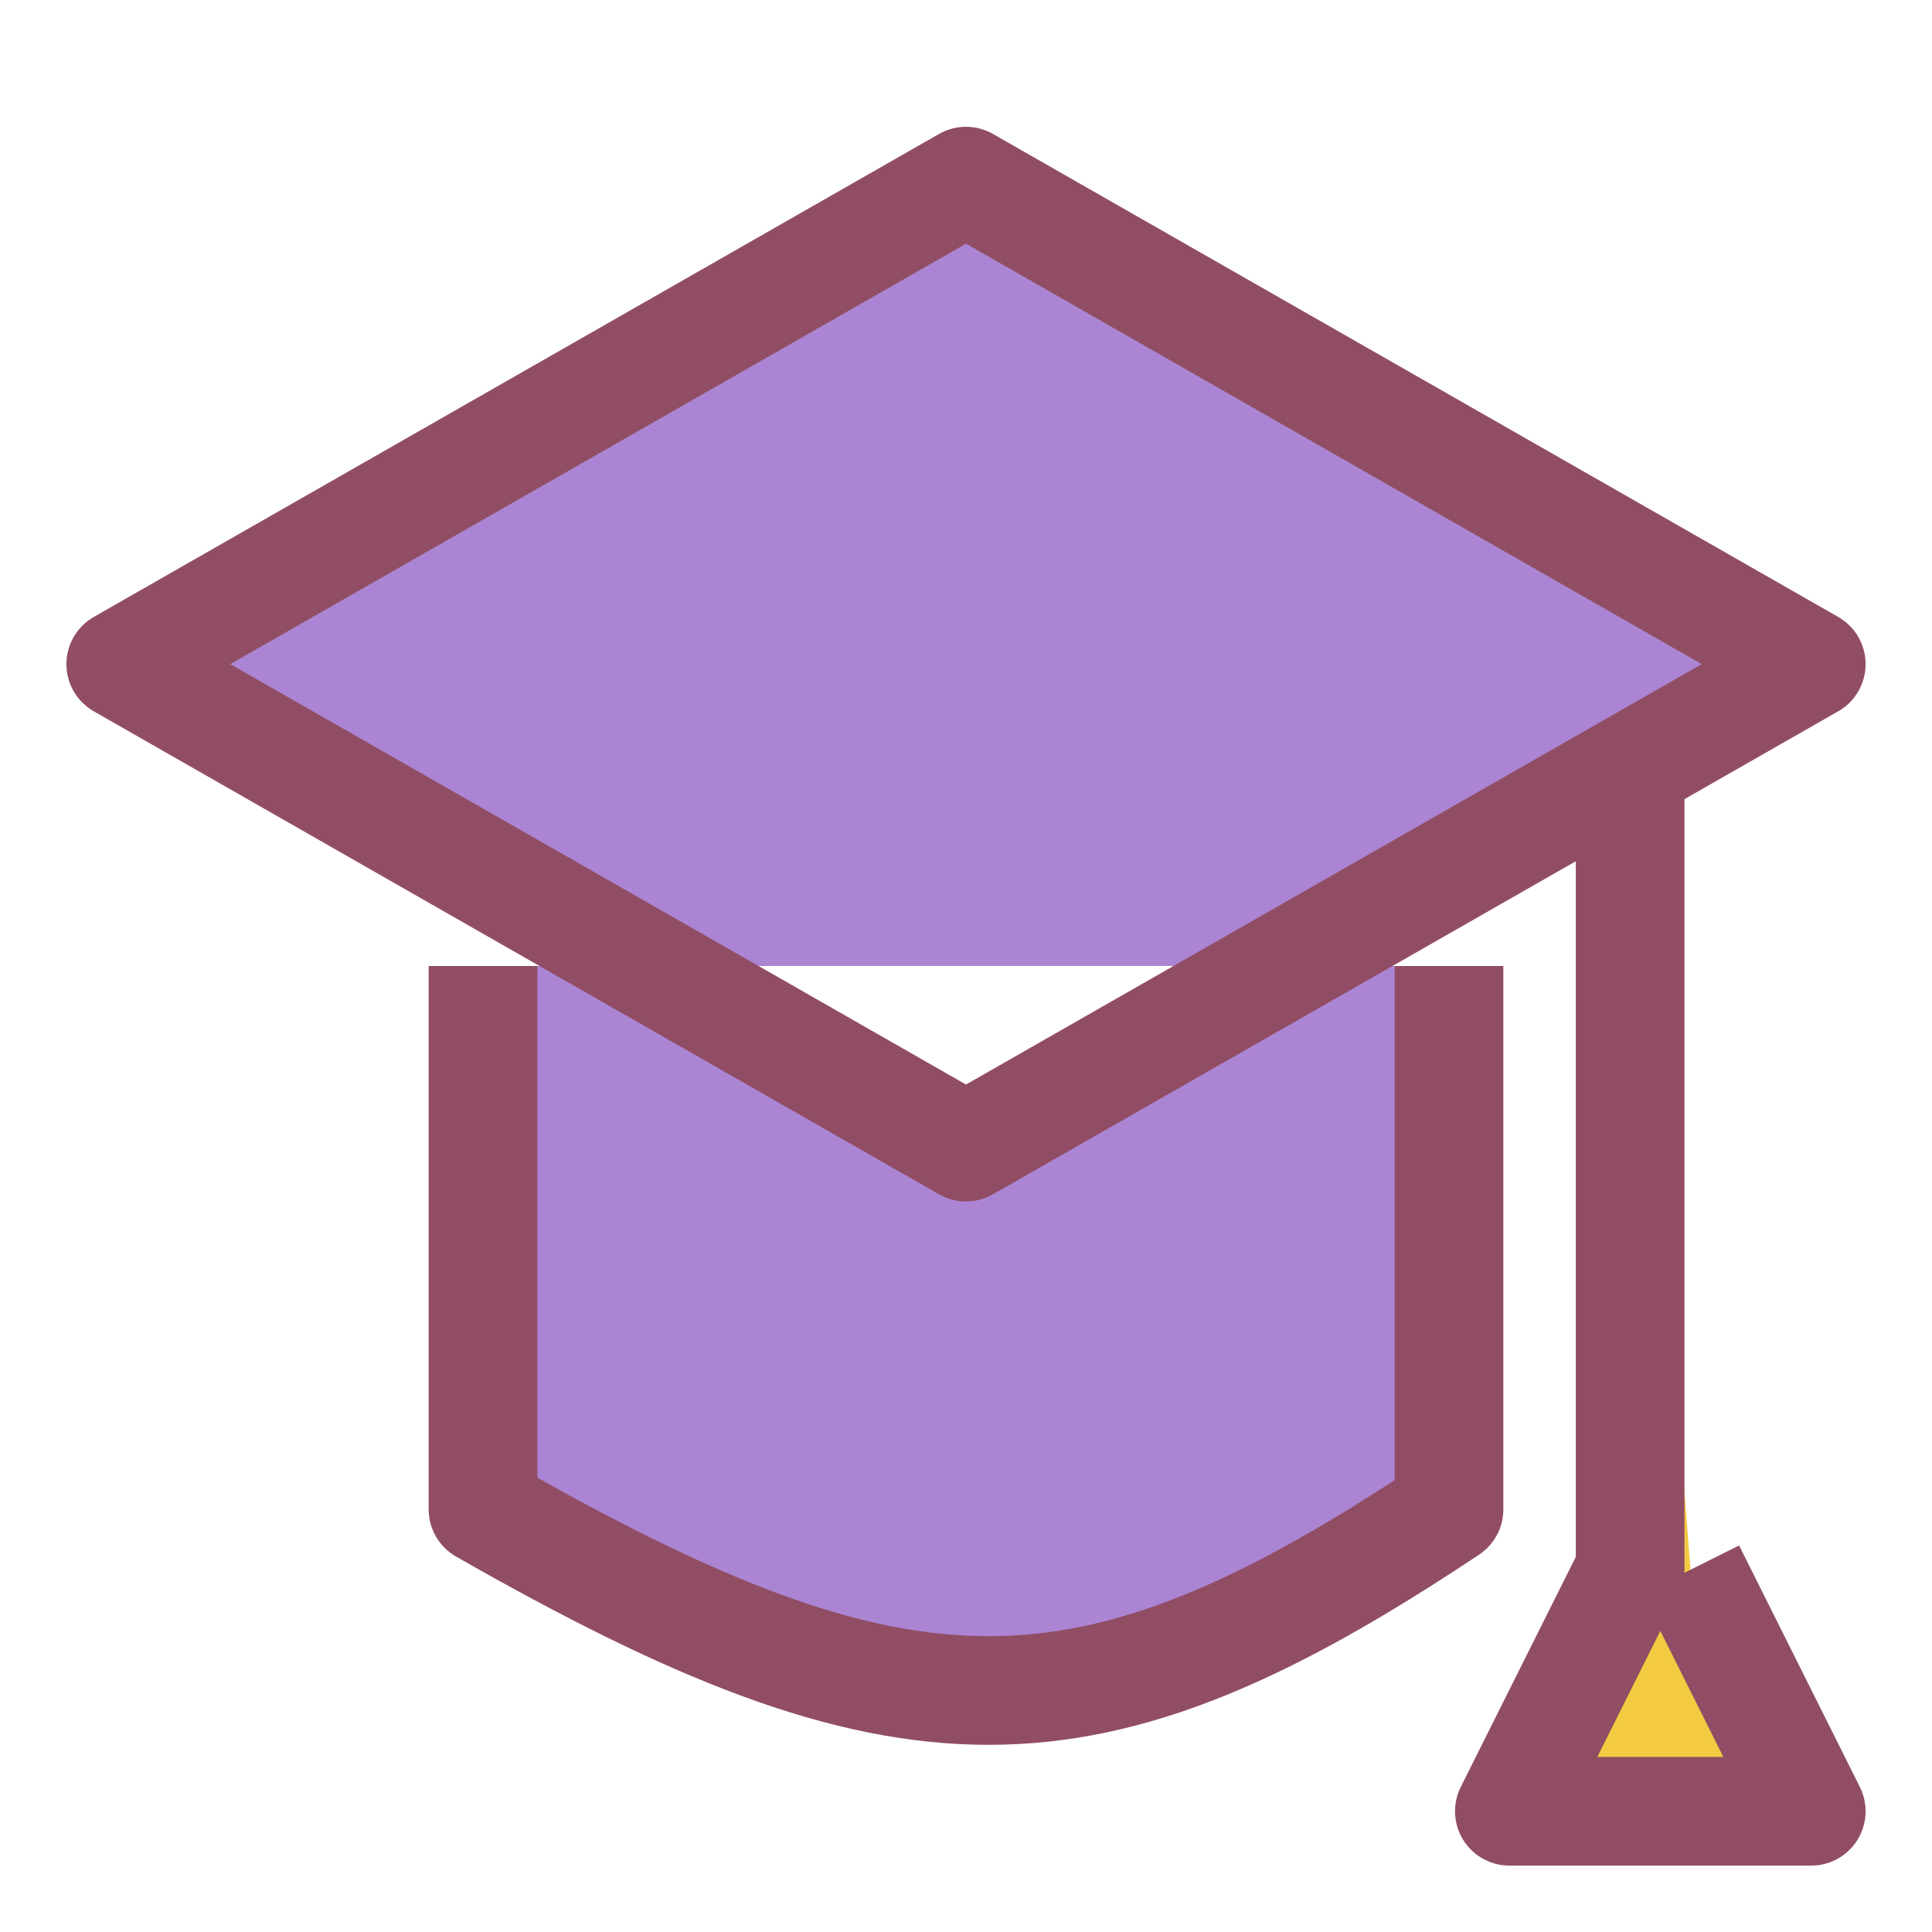
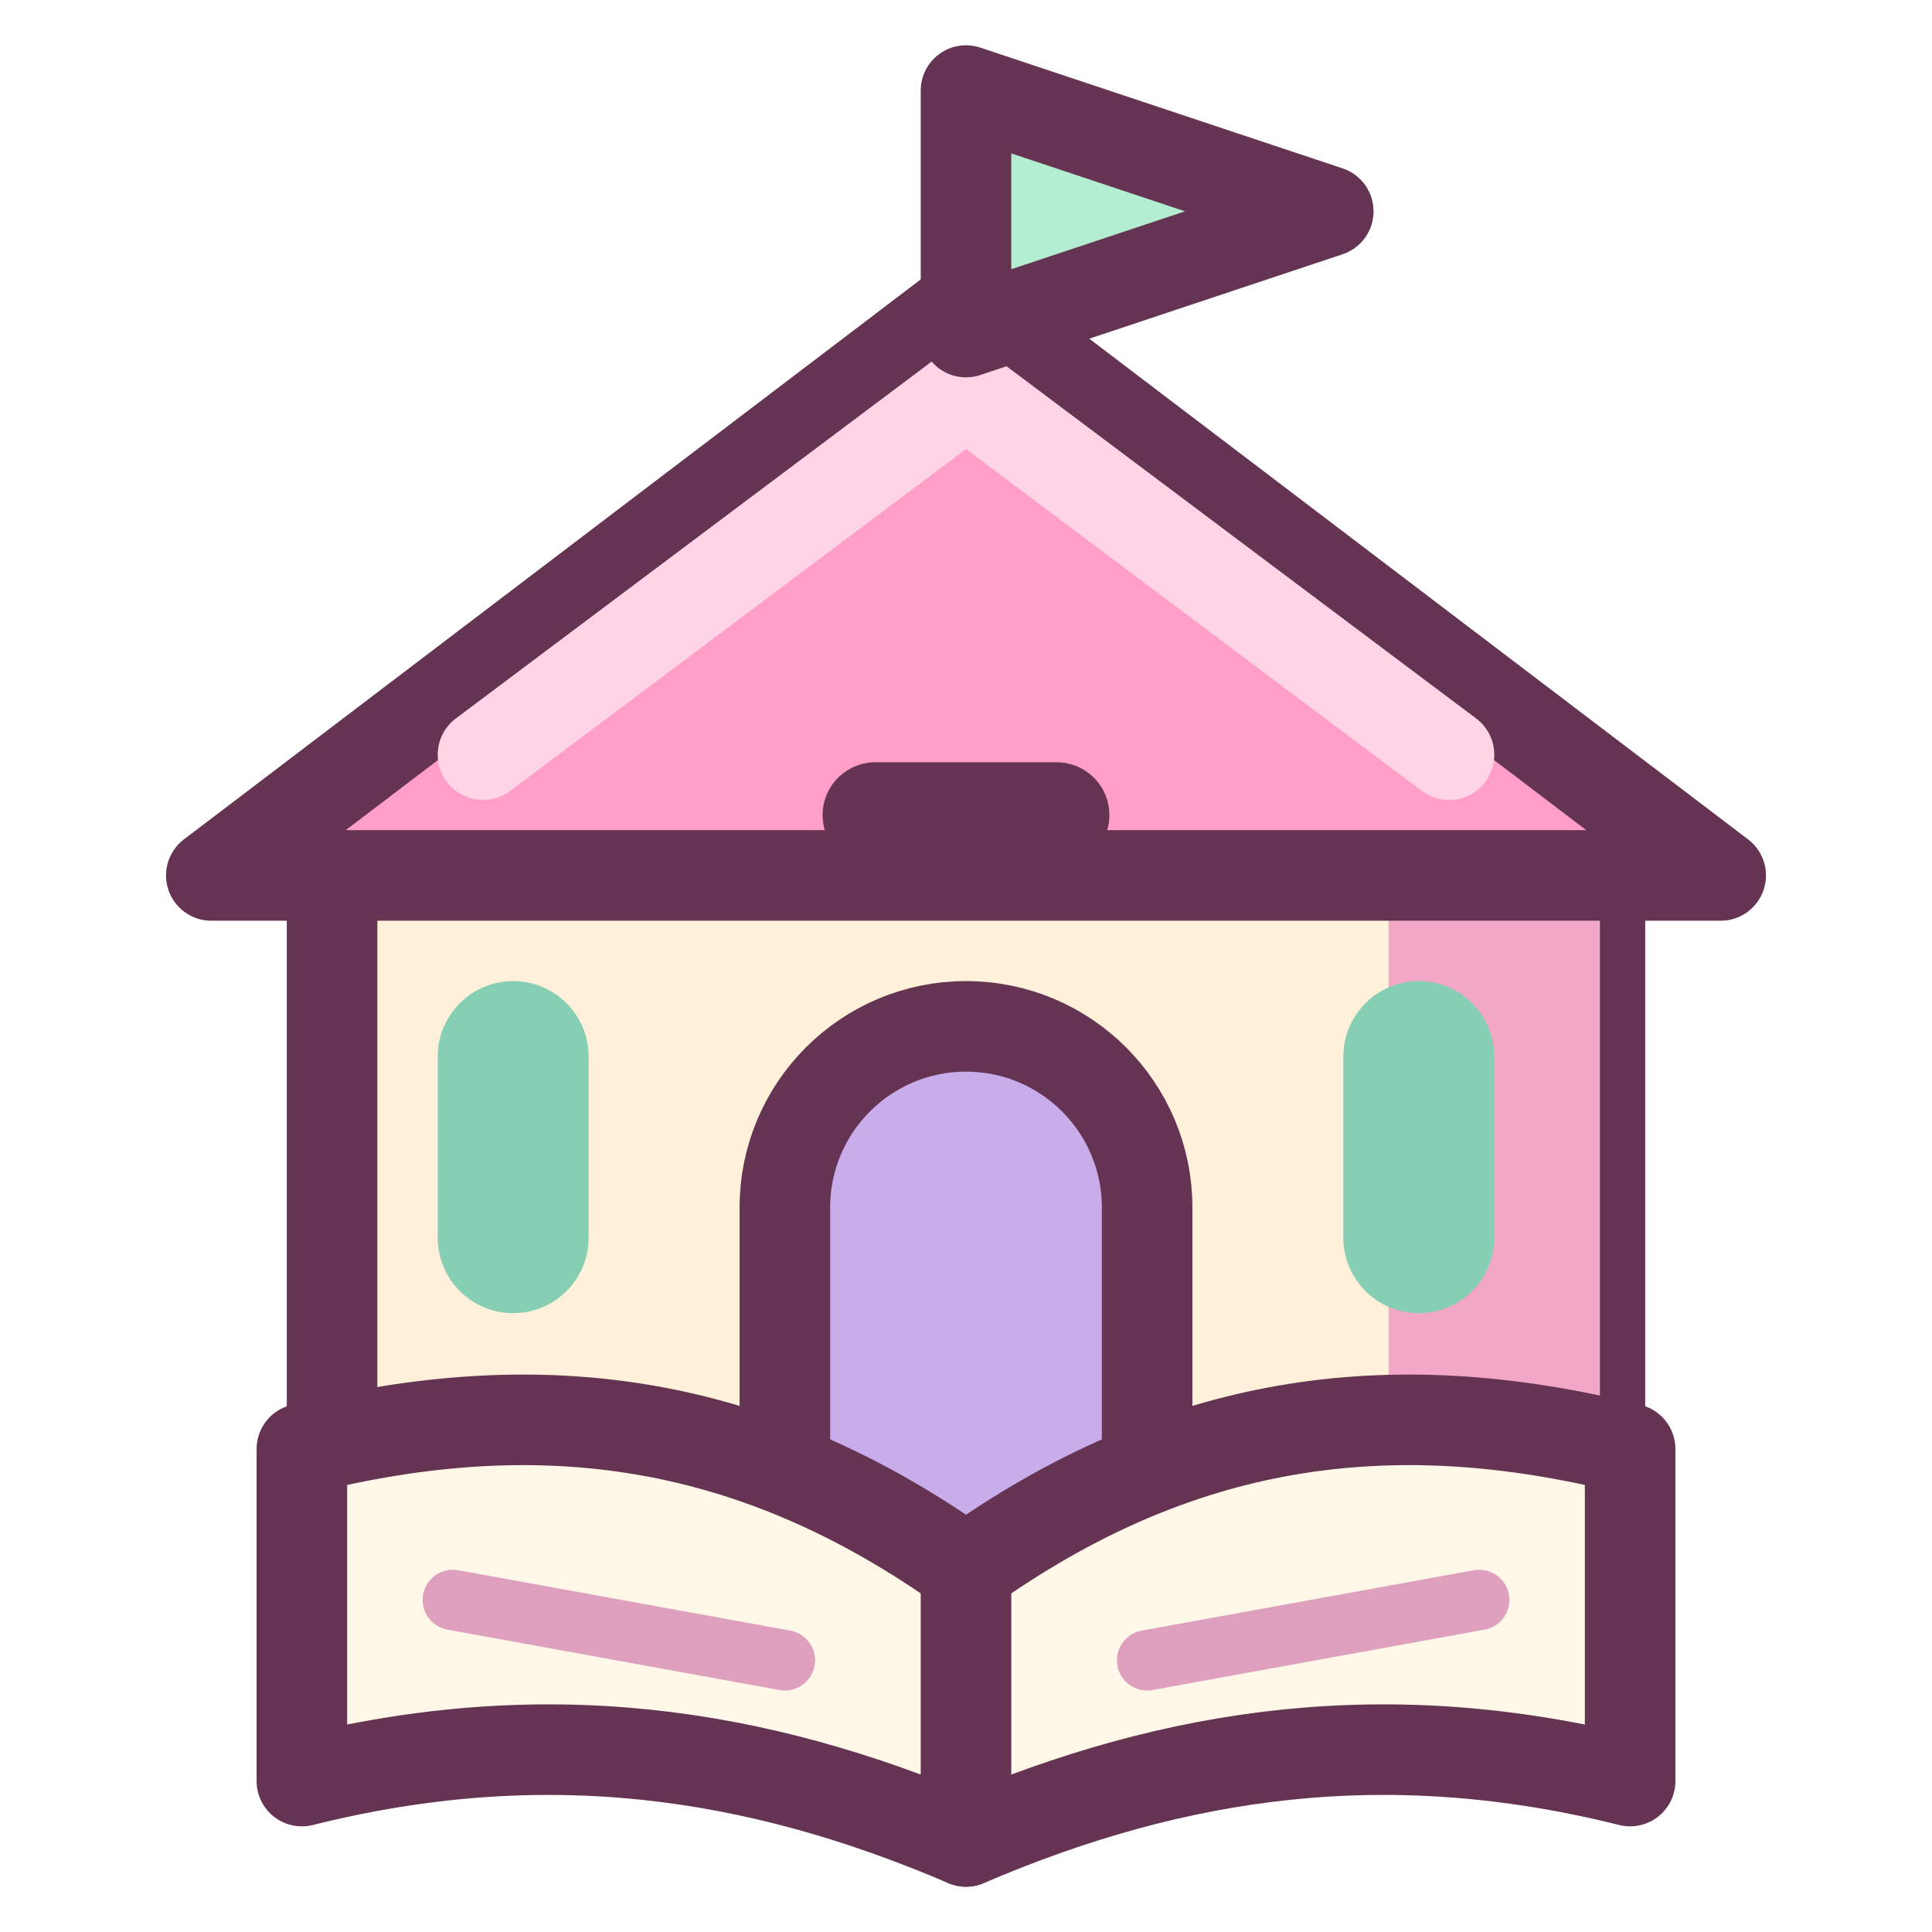
- <svg xmlns="http://www.w3.org/2000/svg" width="32" height="32" viewBox="0 0 32 32">
-   <g stroke="#914D63" stroke-width="1.8" stroke-linejoin="round">
-     <path d="m2 11 14-8 14 8-14 8ZM8 16v9c7 4 10 4 16 0v-9" fill="#AB85D4" />
-     <path d="M27 13v13l-2 4h5l-2-4" fill="#F3CA42" />
+ <svg xmlns="http://www.w3.org/2000/svg" viewBox="0 0 64 64" width="64" height="64" fill="none">
+   <g stroke="#653452" stroke-width="3" stroke-linecap="round" stroke-linejoin="round">
+     <path d="M11 28h42v25H11Z" fill="#FFF0D9" />
+     <path d="M46 28h7v25h-7Z" fill="#F2A7C6" stroke="none" />
+     <path d="m7 29 25-19 25 19Z" fill="#FF9EC6" />
+     <path d="m16 25 16-12 16 12" stroke="#FFD5E6" />
+     <path d="M32 10V3l12 4-12 4Z" fill="#B3EED1" />
+     <path d="M26 40a6 6 0 0 1 12 0v13H26Z" fill="#C9ADEA" />
+     <path d="M17 35v6m30-6v6" stroke="#86CFB4" stroke-width="5" />
+     <path d="M10 48c8-2 15-1 22 4 7-5 14-6 22-4v11c-8-2-15-1-22 2-7-3-14-4-22-2Z" fill="#FFF7E8" />
+     <path d="M32 52v9" />
+     <path d="m15 53 11 2m12 0 11-2" stroke="#DEA0BD" stroke-width="2" />
+     <path d="M29 27h6" stroke="#653452" stroke-width="3.5" />
  </g>
</svg>
